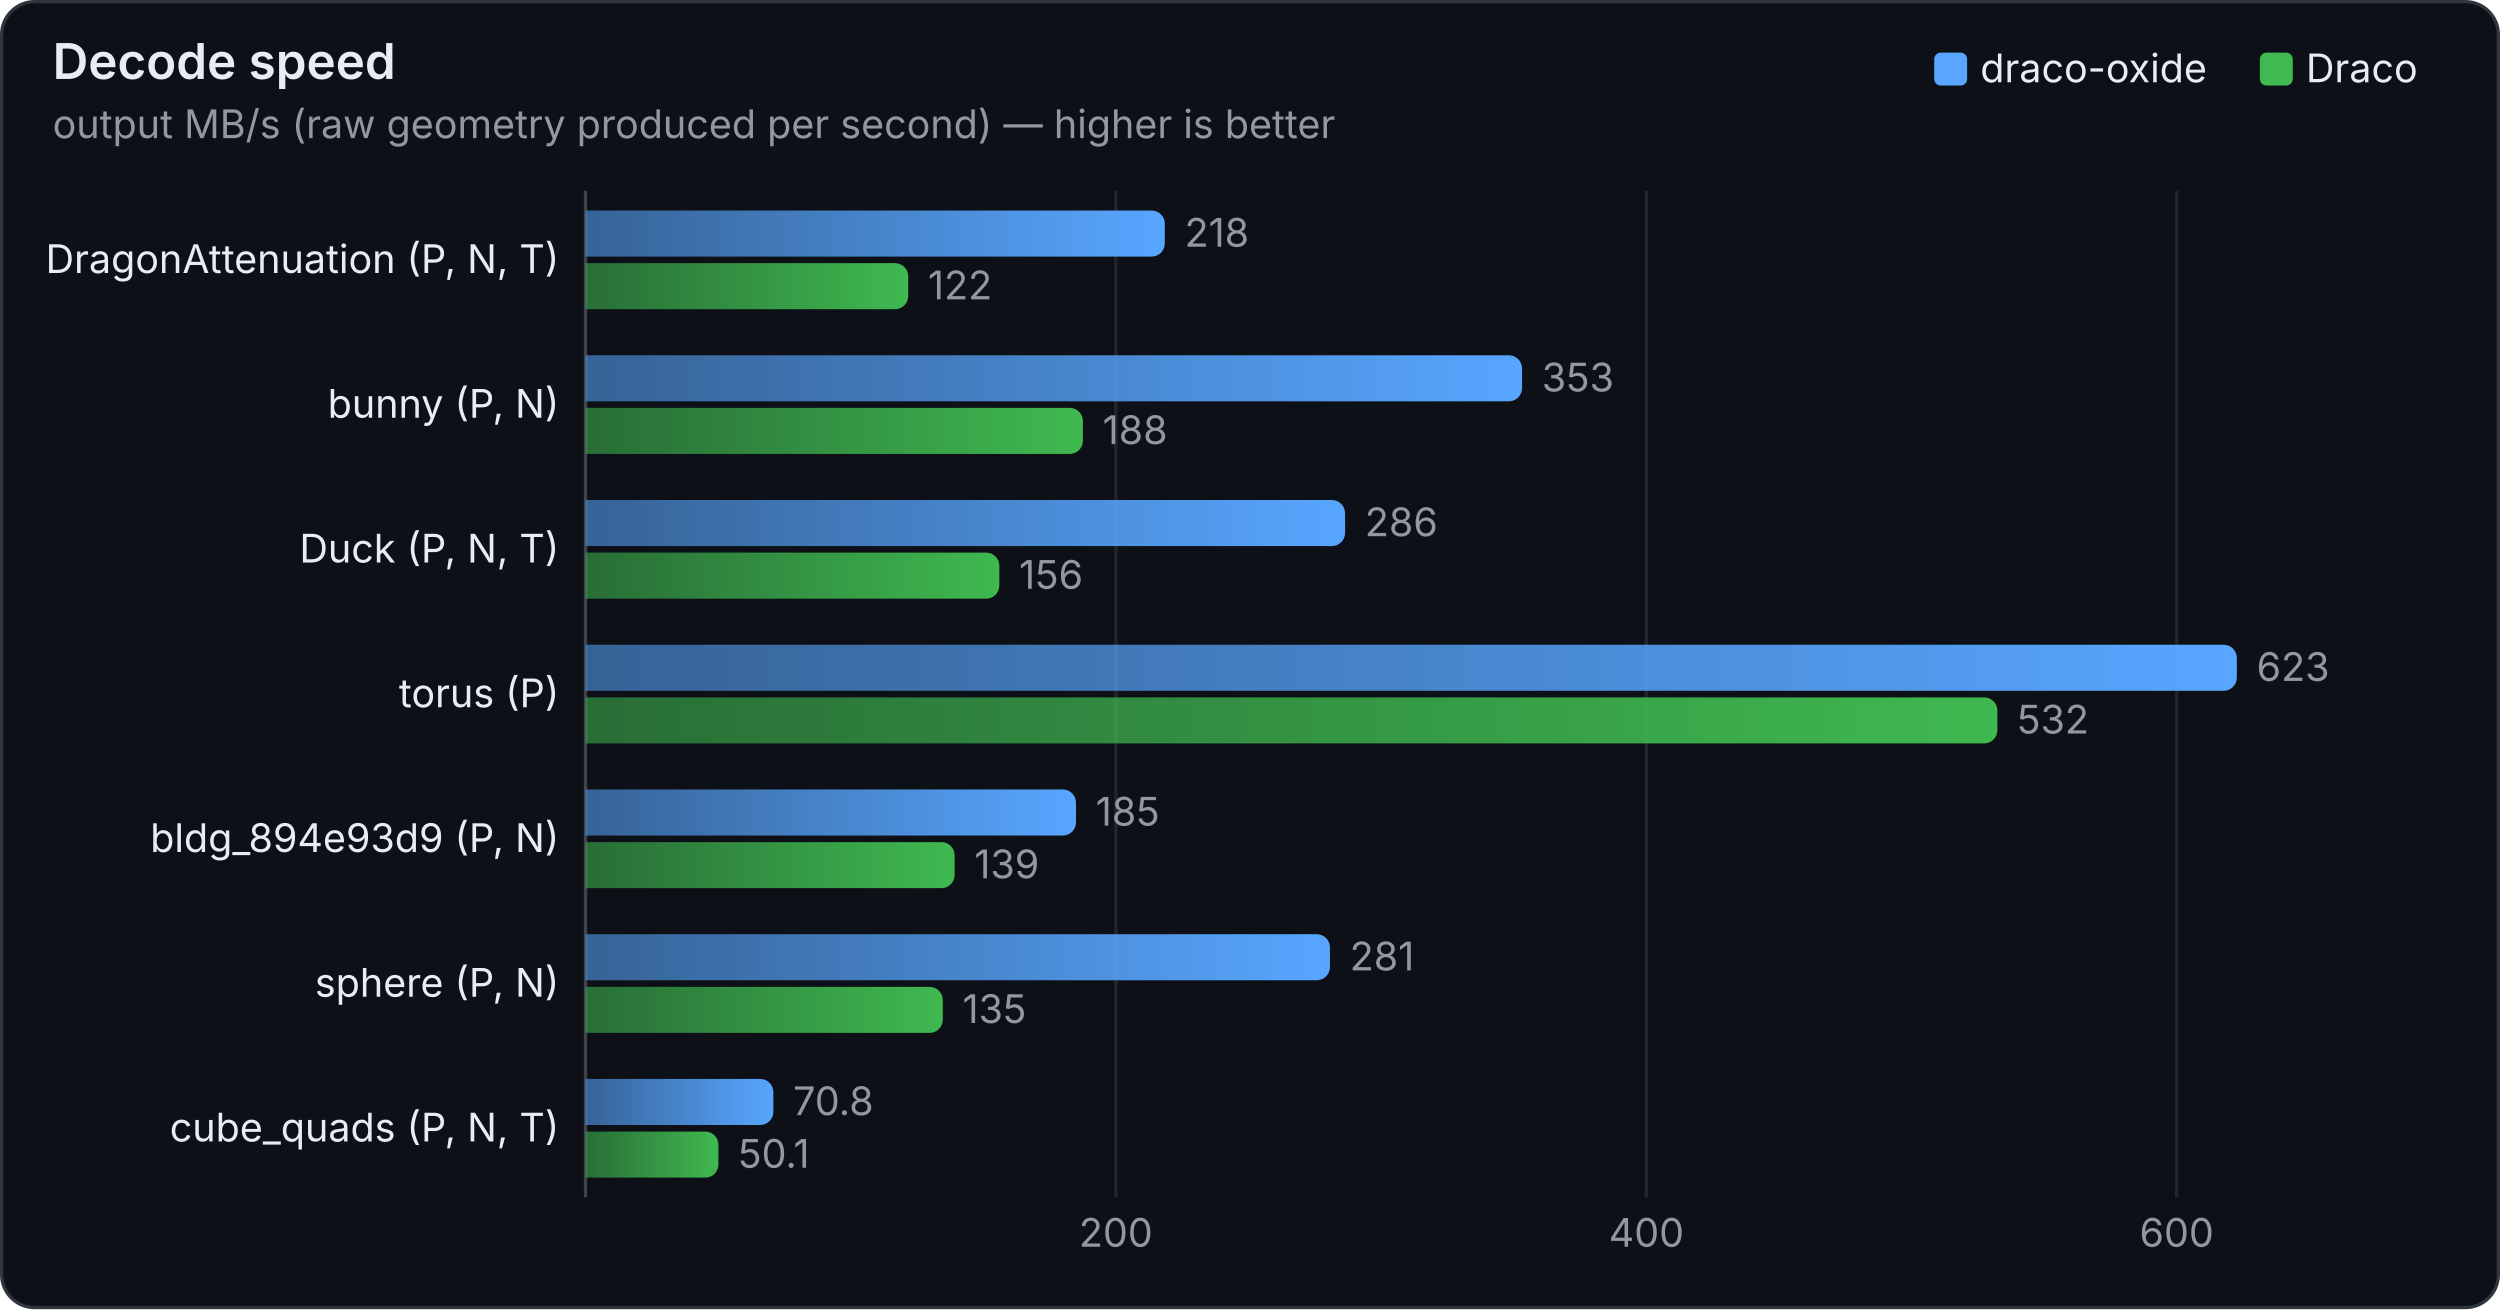
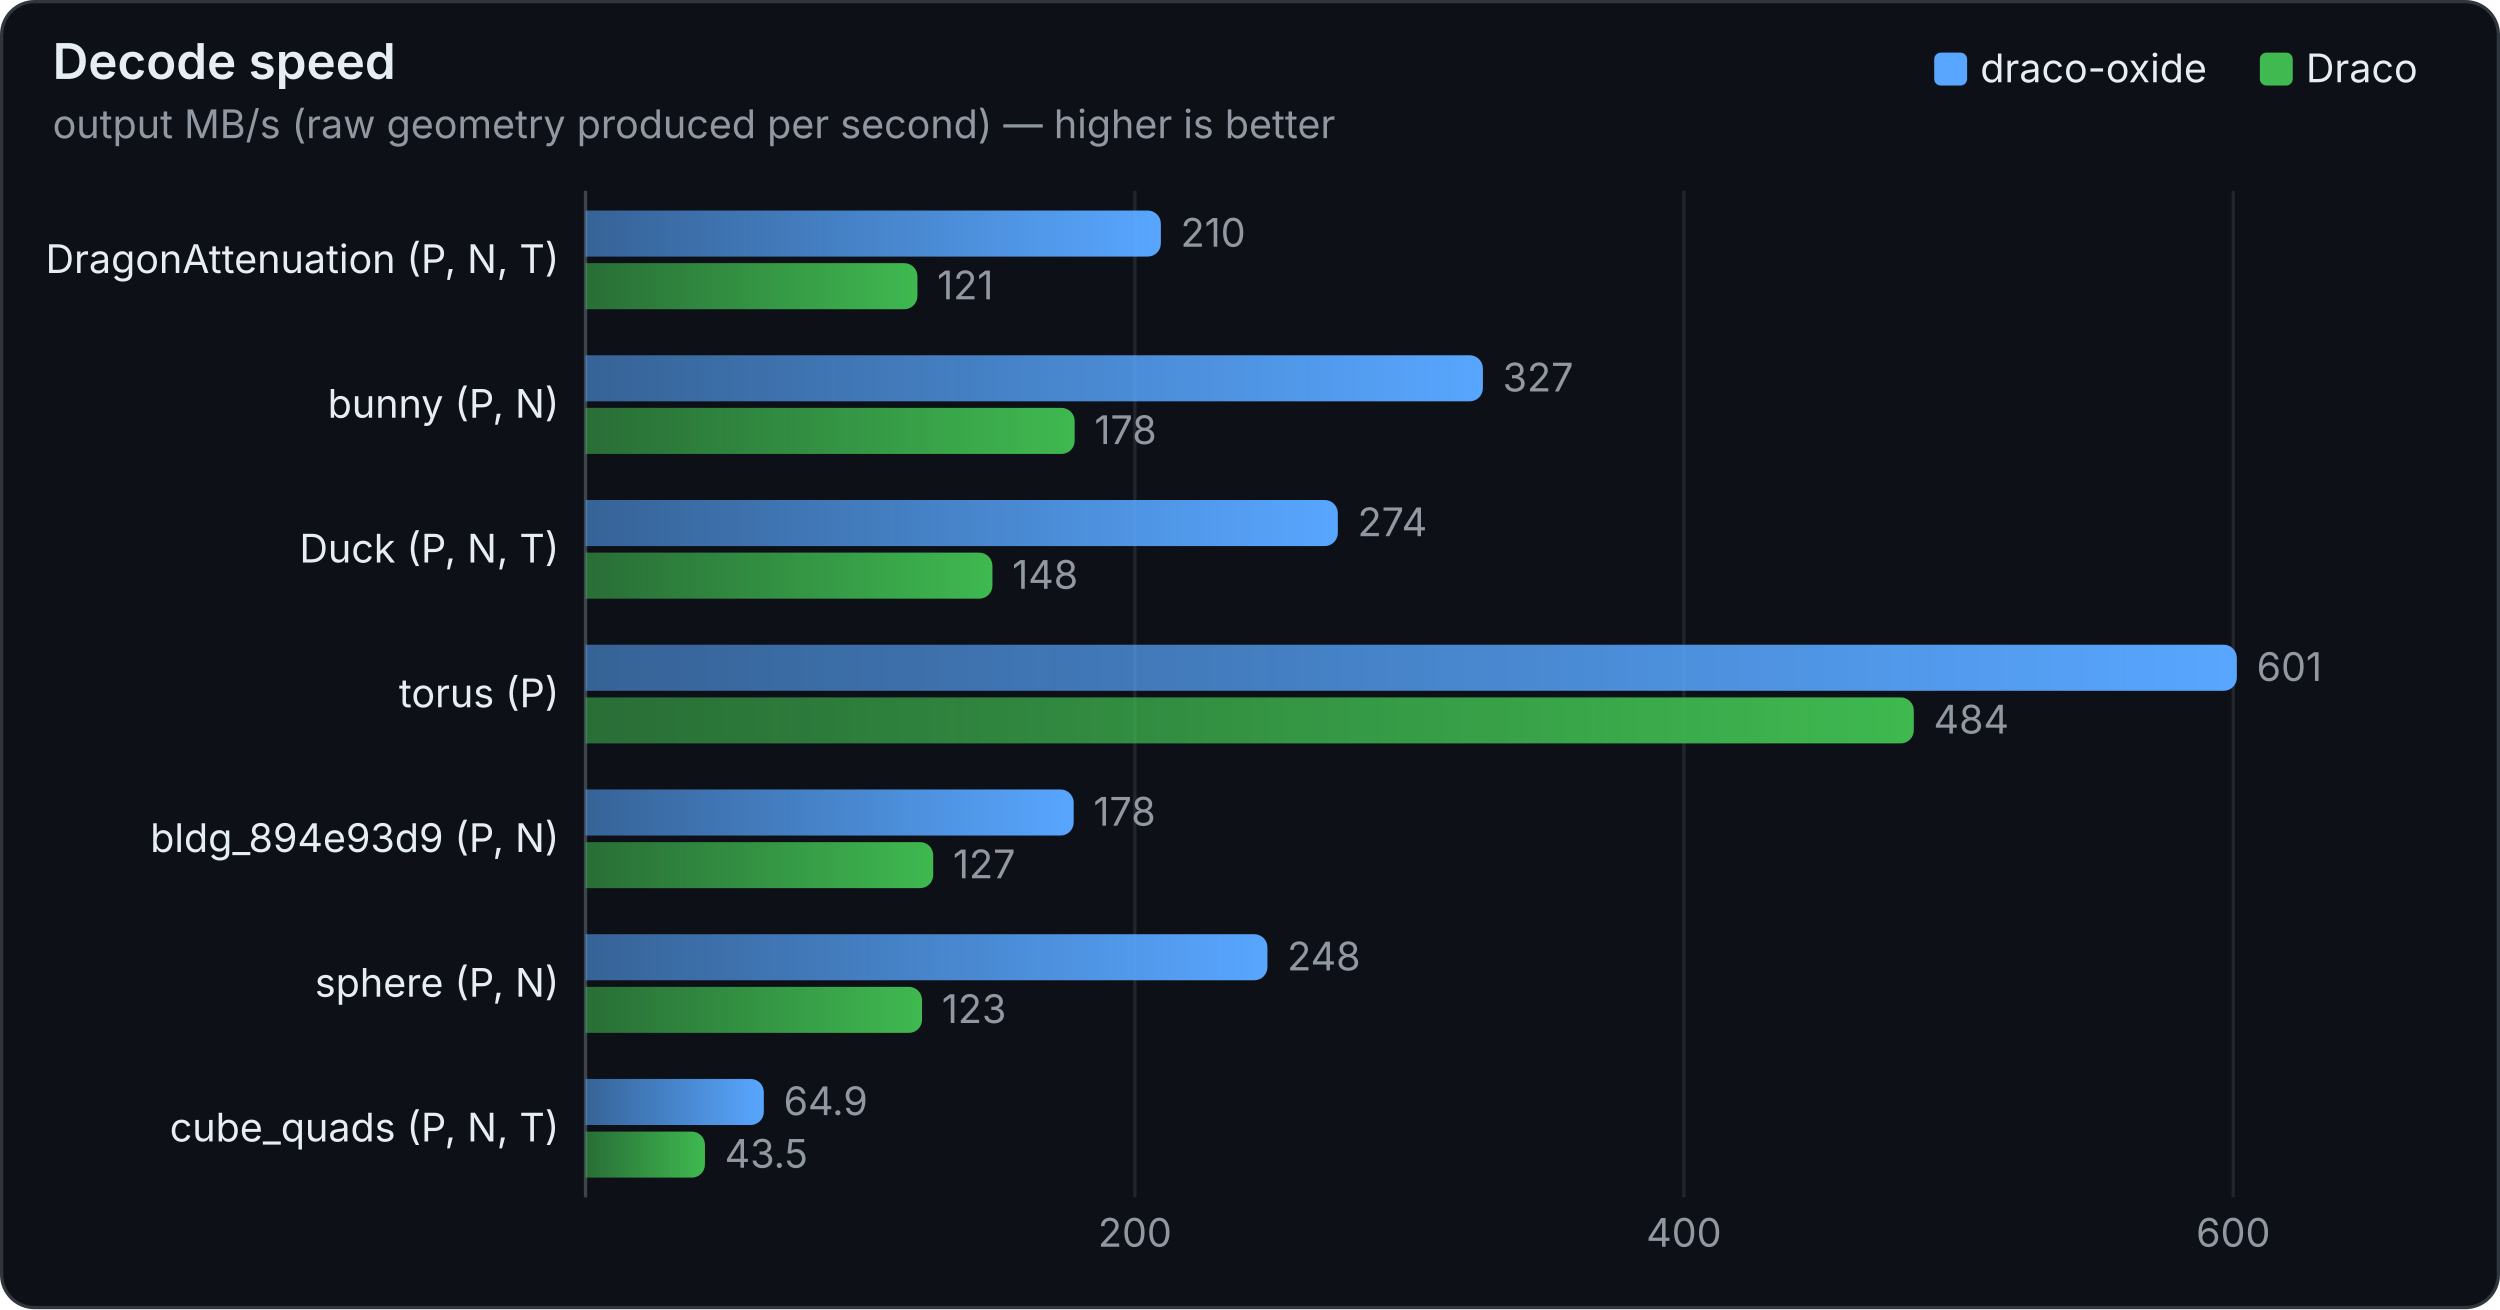
<svg xmlns="http://www.w3.org/2000/svg" width="760" height="398" viewBox="0 0 760 398" font-family="system-ui, -apple-system, 'Segoe UI', sans-serif" font-size="12">
  <defs>
    <linearGradient id="bar0" x1="0" y1="0" x2="1" y2="0">
      <stop offset="0" stop-color="#58a6ff" stop-opacity="0.55" />
      <stop offset="1" stop-color="#58a6ff" />
    </linearGradient>
    <linearGradient id="bar1" x1="0" y1="0" x2="1" y2="0">
      <stop offset="0" stop-color="#3fb950" stop-opacity="0.55" />
      <stop offset="1" stop-color="#3fb950" />
    </linearGradient>
  </defs>
  <rect x="0.5" y="0.5" width="759" height="397" rx="10" fill="#0d1117" stroke="#30363d" />
  <text x="16" y="24" font-size="15" font-weight="600" fill="#e6edf3">Decode speed</text>
  <text x="16" y="42" fill="#9198a1">output MB/s (raw geometry produced per second) — higher is better</text>
  <rect x="588.0" y="16" width="10" height="10" rx="2" fill="#58a6ff" />
  <text x="602.0" y="25" fill="#e6edf3">draco-oxide</text>
  <rect x="687.0" y="16" width="10" height="10" rx="2" fill="#3fb950" />
  <text x="701.0" y="25" fill="#e6edf3">Draco</text>
-   <line x1="339.2" y1="58.0" x2="339.2" y2="364.0" stroke="#21262d" stroke-width="1" />
-   <text x="339.2" y="379.0" text-anchor="middle" fill="#9198a1">200</text>
-   <line x1="500.5" y1="58.0" x2="500.5" y2="364.0" stroke="#21262d" stroke-width="1" />
-   <text x="500.5" y="379.0" text-anchor="middle" fill="#9198a1">400</text>
-   <line x1="661.7" y1="58.0" x2="661.7" y2="364.0" stroke="#21262d" stroke-width="1" />
-   <text x="661.7" y="379.0" text-anchor="middle" fill="#9198a1">600</text>
+   <line x1="345.0" y1="58.0" x2="345.0" y2="364.0" stroke="#21262d" stroke-width="1" />
+   <text x="345.0" y="379.0" text-anchor="middle" fill="#9198a1">200</text>
+   <line x1="511.9" y1="58.0" x2="511.9" y2="364.0" stroke="#21262d" stroke-width="1" />
+   <text x="511.9" y="379.0" text-anchor="middle" fill="#9198a1">400</text>
+   <line x1="678.9" y1="58.0" x2="678.9" y2="364.0" stroke="#21262d" stroke-width="1" />
+   <text x="678.9" y="379.0" text-anchor="middle" fill="#9198a1">600</text>
  <line x1="178" y1="58.0" x2="178" y2="364.0" stroke="#3d444d" stroke-width="1" />
  <text x="170.0" y="83.0" text-anchor="end" fill="#e6edf3">DragonAttenuation (P, N, T)</text>
-   <path d="M178.0 64.0 h172.1 a4.0 4.0 0 0 1 4.0 4.0 v6.0 a4.0 4.0 0 0 1 -4.0 4.0 h-172.1 Z" fill="url(#bar0)" />
-   <text x="360.1" y="75.0" fill="#9198a1">218</text>
-   <path d="M178.0 80.0 h94.1 a4.0 4.0 0 0 1 4.0 4.0 v6.0 a4.0 4.0 0 0 1 -4.0 4.0 h-94.1 Z" fill="url(#bar1)" />
-   <text x="282.1" y="91.0" fill="#9198a1">122</text>
+   <path d="M178.0 64.0 h170.9 a4.0 4.0 0 0 1 4.0 4.0 v6.0 a4.0 4.0 0 0 1 -4.0 4.0 h-170.9 Z" fill="url(#bar0)" />
+   <text x="358.9" y="75.0" fill="#9198a1">210</text>
+   <path d="M178.0 80.0 h96.9 a4.0 4.0 0 0 1 4.0 4.0 v6.0 a4.0 4.0 0 0 1 -4.0 4.0 h-96.9 Z" fill="url(#bar1)" />
+   <text x="284.9" y="91.0" fill="#9198a1">121</text>
  <text x="170.0" y="127.0" text-anchor="end" fill="#e6edf3">bunny (P, N)</text>
-   <path d="M178.0 108.0 h280.7 a4.0 4.0 0 0 1 4.0 4.0 v6.0 a4.0 4.0 0 0 1 -4.0 4.0 h-280.7 Z" fill="url(#bar0)" />
-   <text x="468.7" y="119.0" fill="#9198a1">353</text>
-   <path d="M178.0 124.0 h147.2 a4.0 4.0 0 0 1 4.0 4.0 v6.0 a4.0 4.0 0 0 1 -4.0 4.0 h-147.2 Z" fill="url(#bar1)" />
-   <text x="335.2" y="135.0" fill="#9198a1">188</text>
+   <path d="M178.0 108.0 h268.8 a4.0 4.0 0 0 1 4.0 4.0 v6.0 a4.0 4.0 0 0 1 -4.0 4.0 h-268.8 Z" fill="url(#bar0)" />
+   <text x="456.8" y="119.0" fill="#9198a1">327</text>
+   <path d="M178.0 124.0 h144.7 a4.0 4.0 0 0 1 4.0 4.0 v6.0 a4.0 4.0 0 0 1 -4.0 4.0 h-144.7 Z" fill="url(#bar1)" />
+   <text x="332.7" y="135.0" fill="#9198a1">178</text>
  <text x="170.0" y="171.0" text-anchor="end" fill="#e6edf3">Duck (P, N, T)</text>
-   <path d="M178.0 152.0 h226.9 a4.0 4.0 0 0 1 4.0 4.0 v6.0 a4.0 4.0 0 0 1 -4.0 4.0 h-226.9 Z" fill="url(#bar0)" />
-   <text x="414.9" y="163.0" fill="#9198a1">286</text>
-   <path d="M178.0 168.0 h121.8 a4.0 4.0 0 0 1 4.0 4.0 v6.0 a4.0 4.0 0 0 1 -4.0 4.0 h-121.8 Z" fill="url(#bar1)" />
-   <text x="309.8" y="179.0" fill="#9198a1">156</text>
+   <path d="M178.0 152.0 h224.7 a4.0 4.0 0 0 1 4.0 4.0 v6.0 a4.0 4.0 0 0 1 -4.0 4.0 h-224.7 Z" fill="url(#bar0)" />
+   <text x="412.7" y="163.0" fill="#9198a1">274</text>
+   <path d="M178.0 168.0 h119.7 a4.0 4.0 0 0 1 4.0 4.0 v6.0 a4.0 4.0 0 0 1 -4.0 4.0 h-119.7 Z" fill="url(#bar1)" />
+   <text x="307.7" y="179.0" fill="#9198a1">148</text>
  <text x="170.0" y="215.0" text-anchor="end" fill="#e6edf3">torus (P)</text>
  <path d="M178.0 196.0 h498.0 a4.0 4.0 0 0 1 4.0 4.0 v6.0 a4.0 4.0 0 0 1 -4.0 4.0 h-498.0 Z" fill="url(#bar0)" />
-   <text x="686.0" y="207.0" fill="#9198a1">623</text>
-   <path d="M178.0 212.0 h425.2 a4.0 4.0 0 0 1 4.0 4.0 v6.0 a4.0 4.0 0 0 1 -4.0 4.0 h-425.2 Z" fill="url(#bar1)" />
-   <text x="613.2" y="223.0" fill="#9198a1">532</text>
+   <text x="686.0" y="207.0" fill="#9198a1">601</text>
+   <path d="M178.0 212.0 h399.8 a4.0 4.0 0 0 1 4.0 4.0 v6.0 a4.0 4.0 0 0 1 -4.0 4.0 h-399.8 Z" fill="url(#bar1)" />
+   <text x="587.8" y="223.0" fill="#9198a1">484</text>
  <text x="170.0" y="259.0" text-anchor="end" fill="#e6edf3">bldg_894e93d9 (P, N)</text>
-   <path d="M178.0 240.0 h145.1 a4.0 4.0 0 0 1 4.0 4.0 v6.0 a4.0 4.0 0 0 1 -4.0 4.0 h-145.1 Z" fill="url(#bar0)" />
-   <text x="333.1" y="251.0" fill="#9198a1">185</text>
-   <path d="M178.0 256.0 h108.2 a4.0 4.0 0 0 1 4.0 4.0 v6.0 a4.0 4.0 0 0 1 -4.0 4.0 h-108.2 Z" fill="url(#bar1)" />
-   <text x="296.2" y="267.0" fill="#9198a1">139</text>
+   <path d="M178.0 240.0 h144.4 a4.0 4.0 0 0 1 4.0 4.0 v6.0 a4.0 4.0 0 0 1 -4.0 4.0 h-144.4 Z" fill="url(#bar0)" />
+   <text x="332.4" y="251.0" fill="#9198a1">178</text>
+   <path d="M178.0 256.0 h101.7 a4.0 4.0 0 0 1 4.0 4.0 v6.0 a4.0 4.0 0 0 1 -4.0 4.0 h-101.7 Z" fill="url(#bar1)" />
+   <text x="289.7" y="267.0" fill="#9198a1">127</text>
  <text x="170.0" y="303.0" text-anchor="end" fill="#e6edf3">sphere (P, N)</text>
-   <path d="M178.0 284.0 h222.3 a4.0 4.0 0 0 1 4.0 4.0 v6.0 a4.0 4.0 0 0 1 -4.0 4.0 h-222.3 Z" fill="url(#bar0)" />
-   <text x="410.3" y="295.0" fill="#9198a1">281</text>
-   <path d="M178.0 300.0 h104.6 a4.0 4.0 0 0 1 4.0 4.0 v6.0 a4.0 4.0 0 0 1 -4.0 4.0 h-104.6 Z" fill="url(#bar1)" />
-   <text x="292.6" y="311.0" fill="#9198a1">135</text>
+   <path d="M178.0 284.0 h203.3 a4.0 4.0 0 0 1 4.0 4.0 v6.0 a4.0 4.0 0 0 1 -4.0 4.0 h-203.3 Z" fill="url(#bar0)" />
+   <text x="391.3" y="295.0" fill="#9198a1">248</text>
+   <path d="M178.0 300.0 h98.3 a4.0 4.0 0 0 1 4.0 4.0 v6.0 a4.0 4.0 0 0 1 -4.0 4.0 h-98.3 Z" fill="url(#bar1)" />
+   <text x="286.3" y="311.0" fill="#9198a1">123</text>
  <text x="170.0" y="347.0" text-anchor="end" fill="#e6edf3">cube_quads (P, N, T)</text>
-   <path d="M178.0 328.0 h53.1 a4.0 4.0 0 0 1 4.0 4.0 v6.0 a4.0 4.0 0 0 1 -4.0 4.0 h-53.1 Z" fill="url(#bar0)" />
-   <text x="241.1" y="339.0" fill="#9198a1">70.8</text>
-   <path d="M178.0 344.0 h36.4 a4.0 4.0 0 0 1 4.0 4.0 v6.0 a4.0 4.0 0 0 1 -4.0 4.0 h-36.4 Z" fill="url(#bar1)" />
-   <text x="224.4" y="355.0" fill="#9198a1">50.1</text>
+   <path d="M178.0 328.0 h50.2 a4.0 4.0 0 0 1 4.0 4.0 v6.0 a4.0 4.0 0 0 1 -4.0 4.0 h-50.2 Z" fill="url(#bar0)" />
+   <text x="238.2" y="339.0" fill="#9198a1">64.9</text>
+   <path d="M178.0 344.0 h32.3 a4.0 4.0 0 0 1 4.0 4.0 v6.0 a4.0 4.0 0 0 1 -4.0 4.0 h-32.3 Z" fill="url(#bar1)" />
+   <text x="220.3" y="355.0" fill="#9198a1">43.5</text>
</svg>
